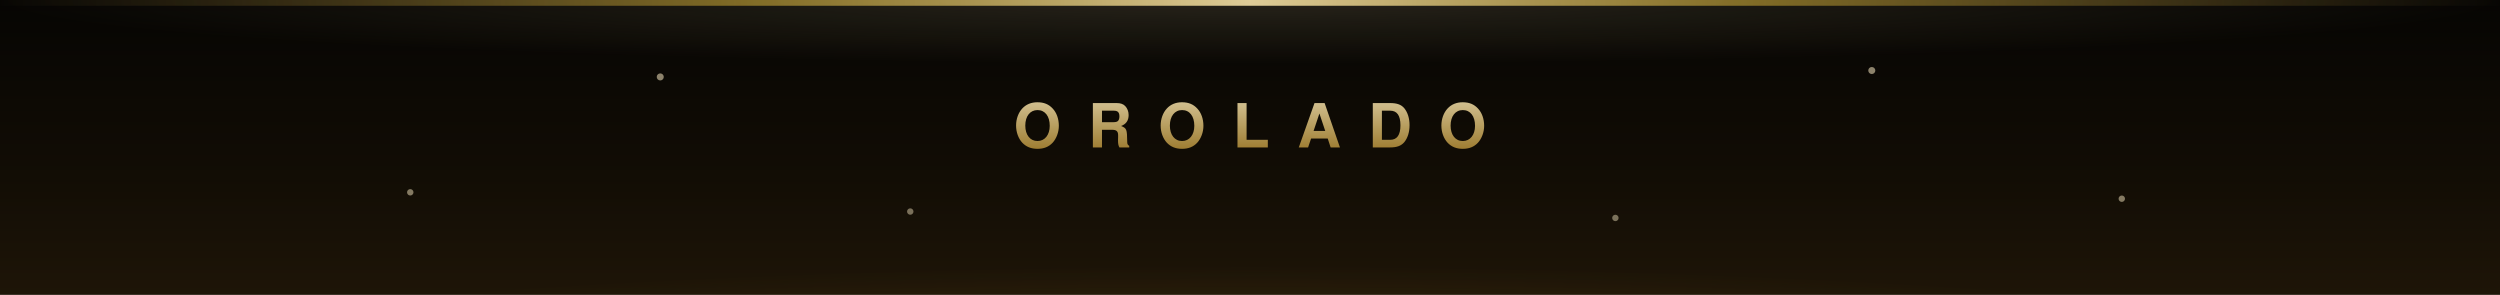
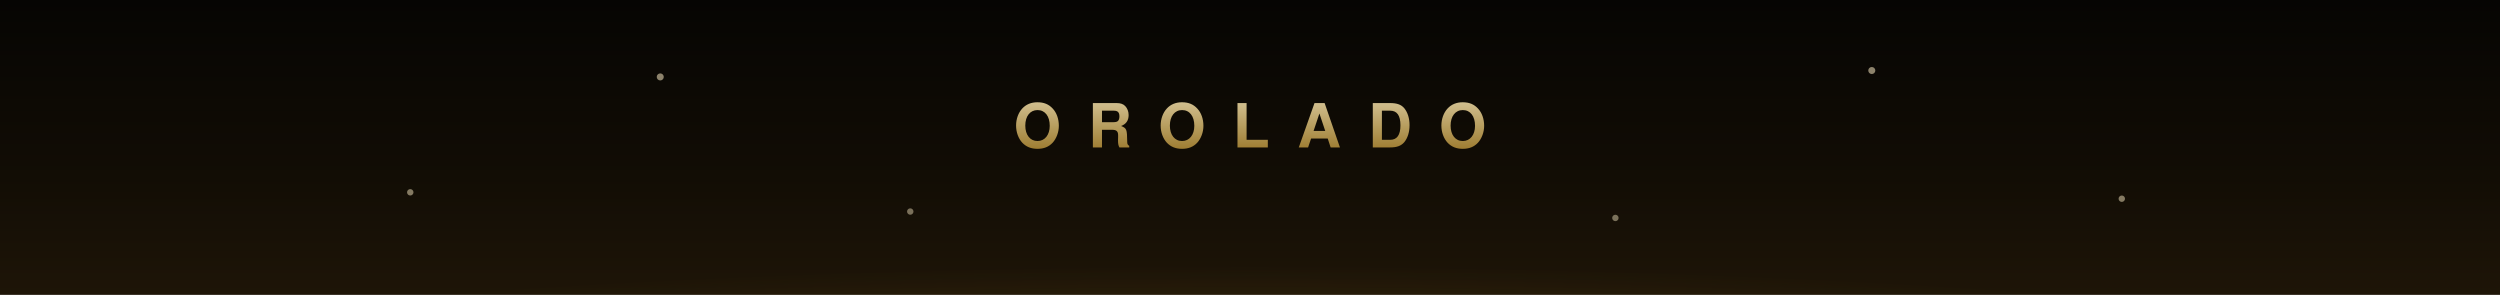
<svg xmlns="http://www.w3.org/2000/svg" viewBox="0 0 390 46" width="390" height="46" preserveAspectRatio="xMidYMax slice">
  <defs>
    <linearGradient id="bg" x1="0" y1="0" x2="0" y2="1">
      <stop offset="0" stop-color="#060503" />
      <stop offset=".6" stop-color="#120D05" />
      <stop offset="1" stop-color="#1E1507" />
    </linearGradient>
    <radialGradient id="n1" cx="50%" cy="150%" r="60%">
      <stop offset="0" stop-color="#8A6418" stop-opacity=".45" />
      <stop offset="1" stop-color="#8A6418" stop-opacity="0" />
    </radialGradient>
    <radialGradient id="n2" cx="12%" cy="140%" r="40%">
      <stop offset="0" stop-color="#6B4A12" stop-opacity=".35" />
      <stop offset="1" stop-color="#6B4A12" stop-opacity="0" />
    </radialGradient>
    <radialGradient id="n3" cx="88%" cy="140%" r="40%">
      <stop offset="0" stop-color="#6B4A12" stop-opacity=".35" />
      <stop offset="1" stop-color="#6B4A12" stop-opacity="0" />
    </radialGradient>
    <linearGradient id="tx" x1="0" y1="0" x2="0" y2="1">
      <stop offset="0" stop-color="#F3DFA6" />
      <stop offset="1" stop-color="#B8913A" />
    </linearGradient>
    <radialGradient id="p1" cx="35%" cy="30%" r="70%">
      <stop offset="0" stop-color="#E9C77A" />
      <stop offset=".55" stop-color="#9A6E22" />
      <stop offset="1" stop-color="#3A2808" />
    </radialGradient>
    <radialGradient id="p2" cx="35%" cy="30%" r="70%">
      <stop offset="0" stop-color="#D8C9A8" />
      <stop offset=".6" stop-color="#7A6440" />
      <stop offset="1" stop-color="#2A200E" />
    </radialGradient>
    <linearGradient id="ln" x1="0" y1="0" x2="1" y2="0">
      <stop offset="0" stop-color="#B8913A" stop-opacity="0" />
      <stop offset=".3" stop-color="#D4AF37" stop-opacity=".55" />
      <stop offset=".5" stop-color="#F3DFA6" stop-opacity=".9" />
      <stop offset=".7" stop-color="#D4AF37" stop-opacity=".55" />
      <stop offset="1" stop-color="#B8913A" stop-opacity="0" />
    </linearGradient>
    <radialGradient id="sh" cx="50%" cy="0%" r="50%">
      <stop offset="0" stop-color="#F3DFA6" stop-opacity=".14" />
      <stop offset="1" stop-color="#F3DFA6" stop-opacity="0" />
    </radialGradient>
    <radialGradient id="glow" cx="50%" cy="50%" r="50%">
      <stop offset="0" stop-color="#FFF6D8" stop-opacity=".95" />
      <stop offset=".35" stop-color="#E9C77A" stop-opacity=".45" />
      <stop offset="1" stop-color="#E9C77A" stop-opacity="0" />
    </radialGradient>
  </defs>
  <rect width="390" height="46" fill="url(#bg)" />
  <rect width="390" height="46" fill="url(#n1)" />
  <rect width="390" height="46" fill="url(#n2)" />
  <rect width="390" height="46" fill="url(#n3)" />
-   <rect width="390" height="20" fill="url(#sh)" />
-   <rect x="0" y="0" width="390" height="0.9" fill="url(#ln)" />
  <g fill="#F5E6C0">
    <circle cx="64" cy="30" r=".5" opacity=".5" />
    <circle cx="103" cy="12" r=".55" opacity=".55" />
    <circle cx="142" cy="33" r=".5" opacity=".45" />
    <circle cx="252" cy="34" r=".5" opacity=".45" />
    <circle cx="292" cy="11" r=".55" opacity=".55" />
    <circle cx="331" cy="31" r=".5" opacity=".5" />
  </g>
  <text x="195" y="23" text-anchor="middle" font-family="Plus Jakarta Sans, Montserrat, Helvetica, Arial, sans-serif" font-weight="800" font-size="9.5" letter-spacing="4.2" fill="url(#tx)" fill-opacity=".85">OROLADO</text>
</svg>
